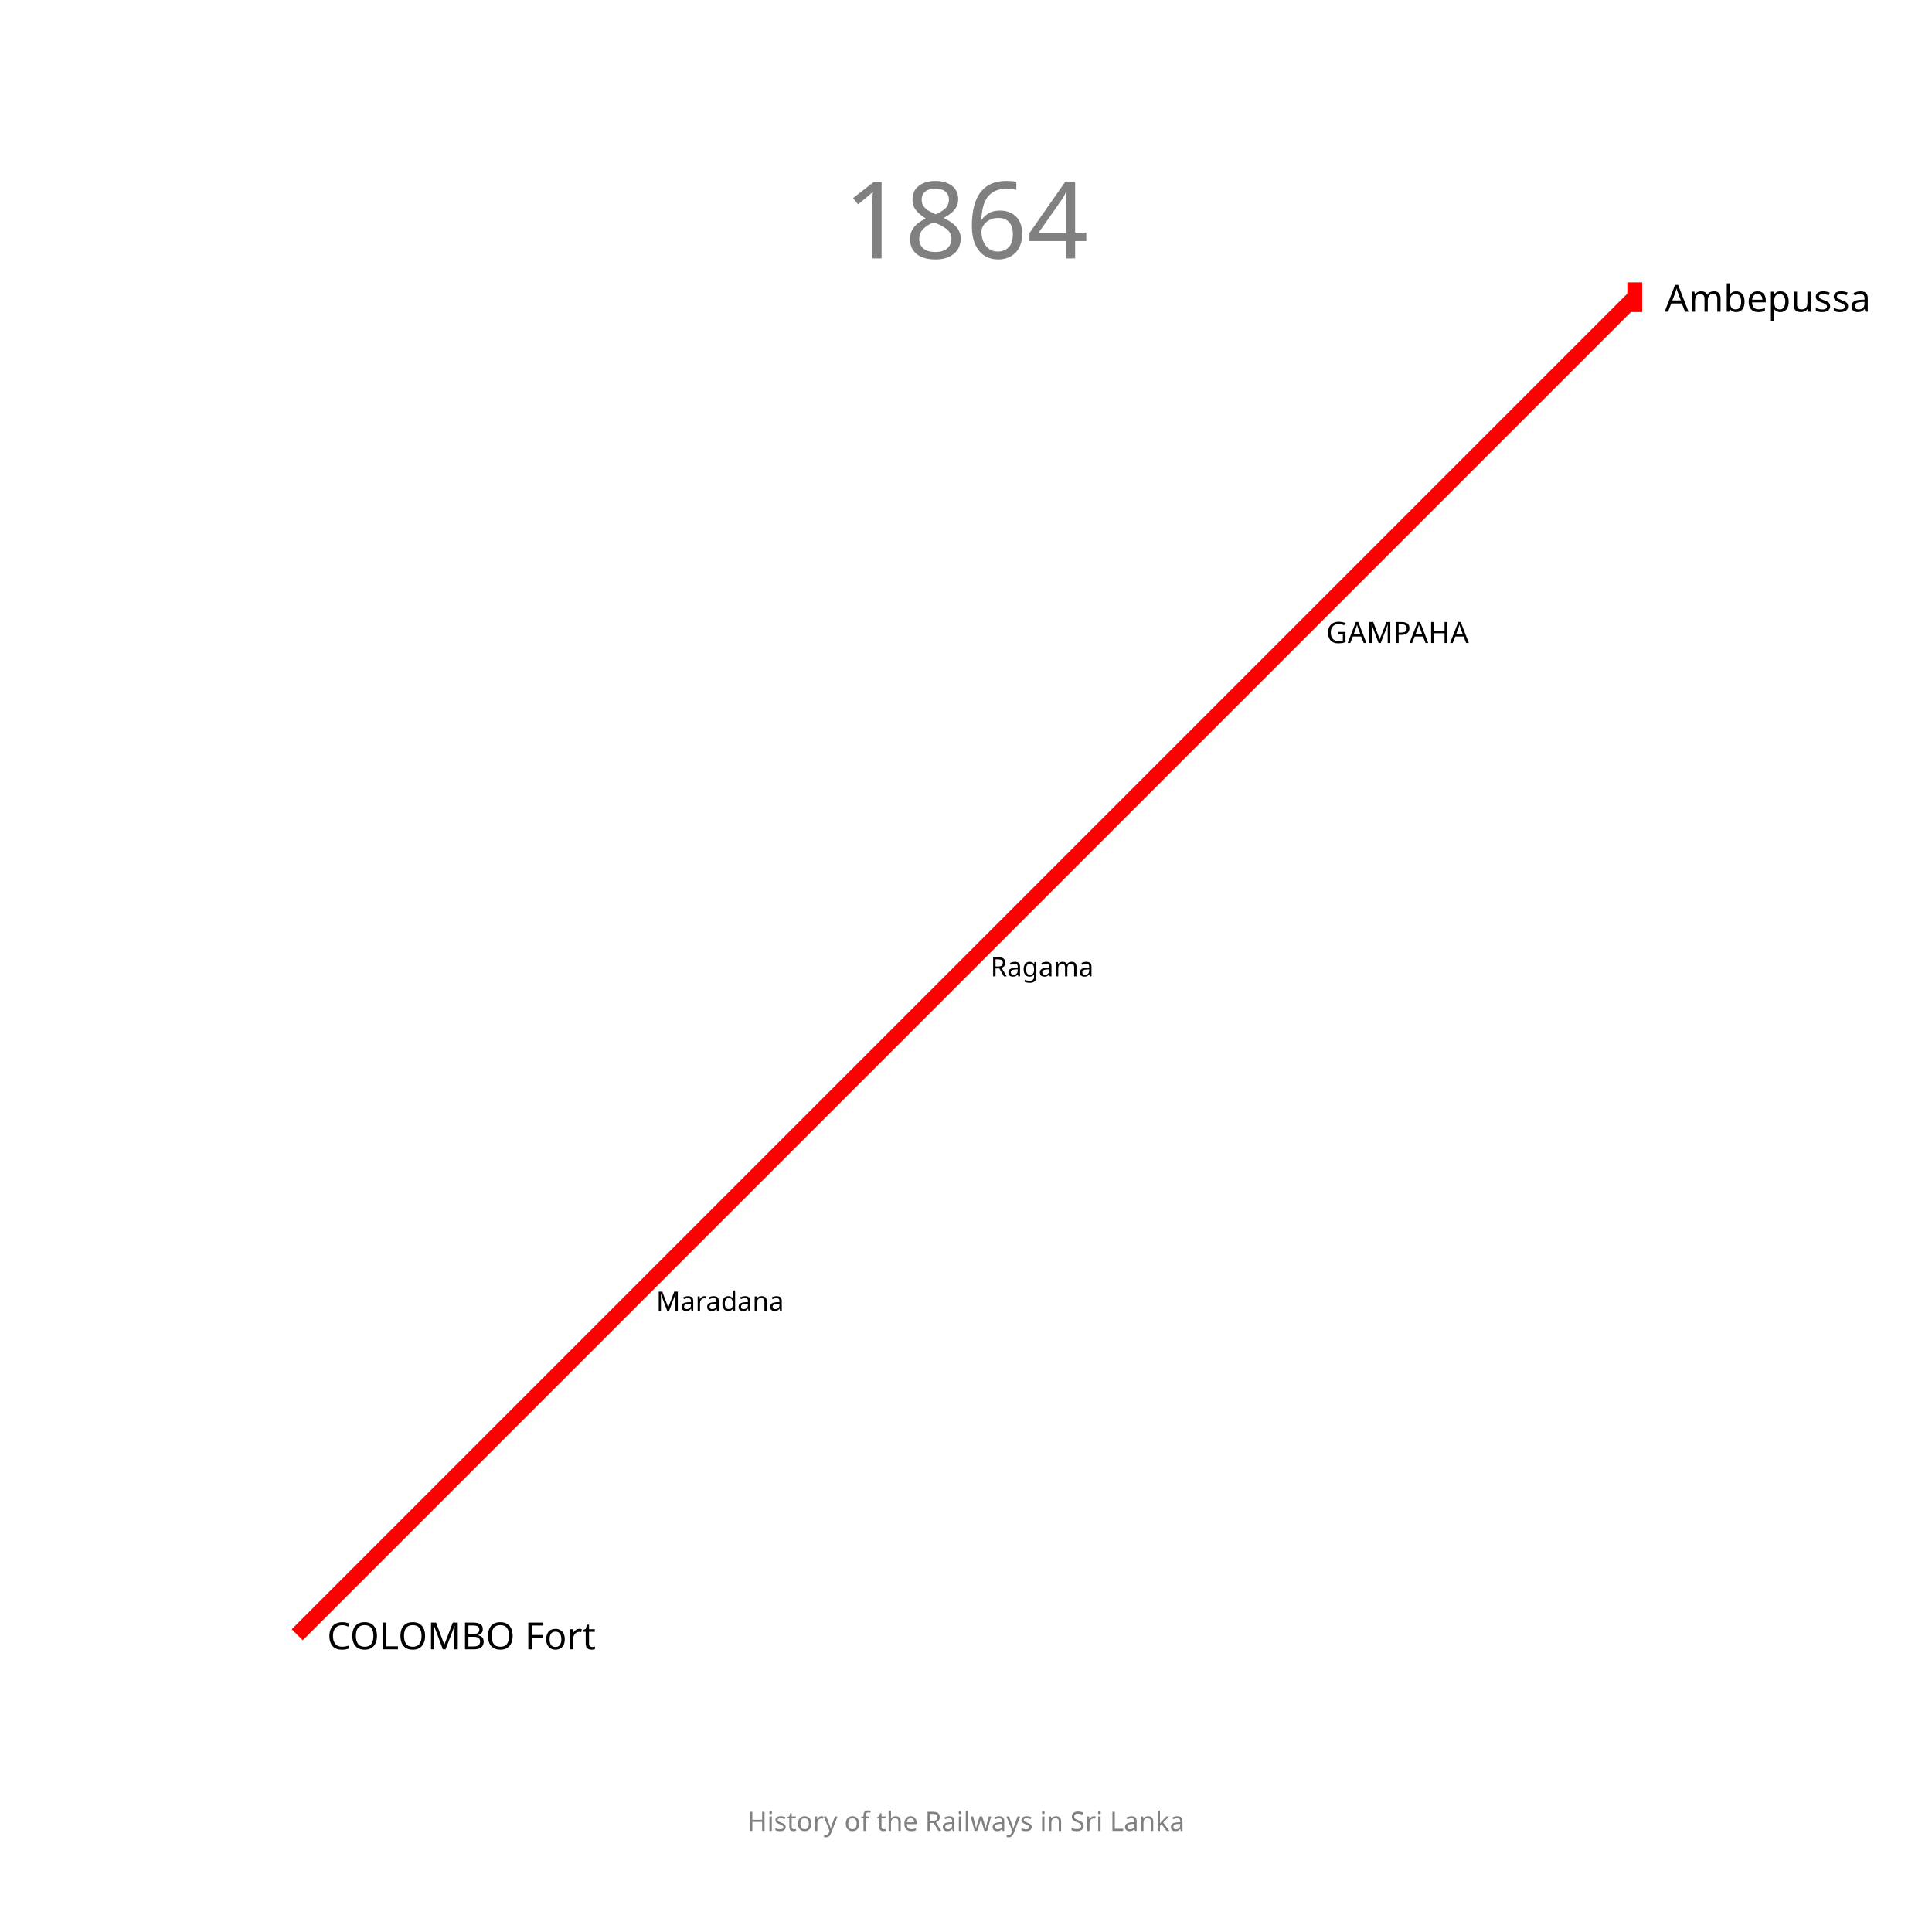
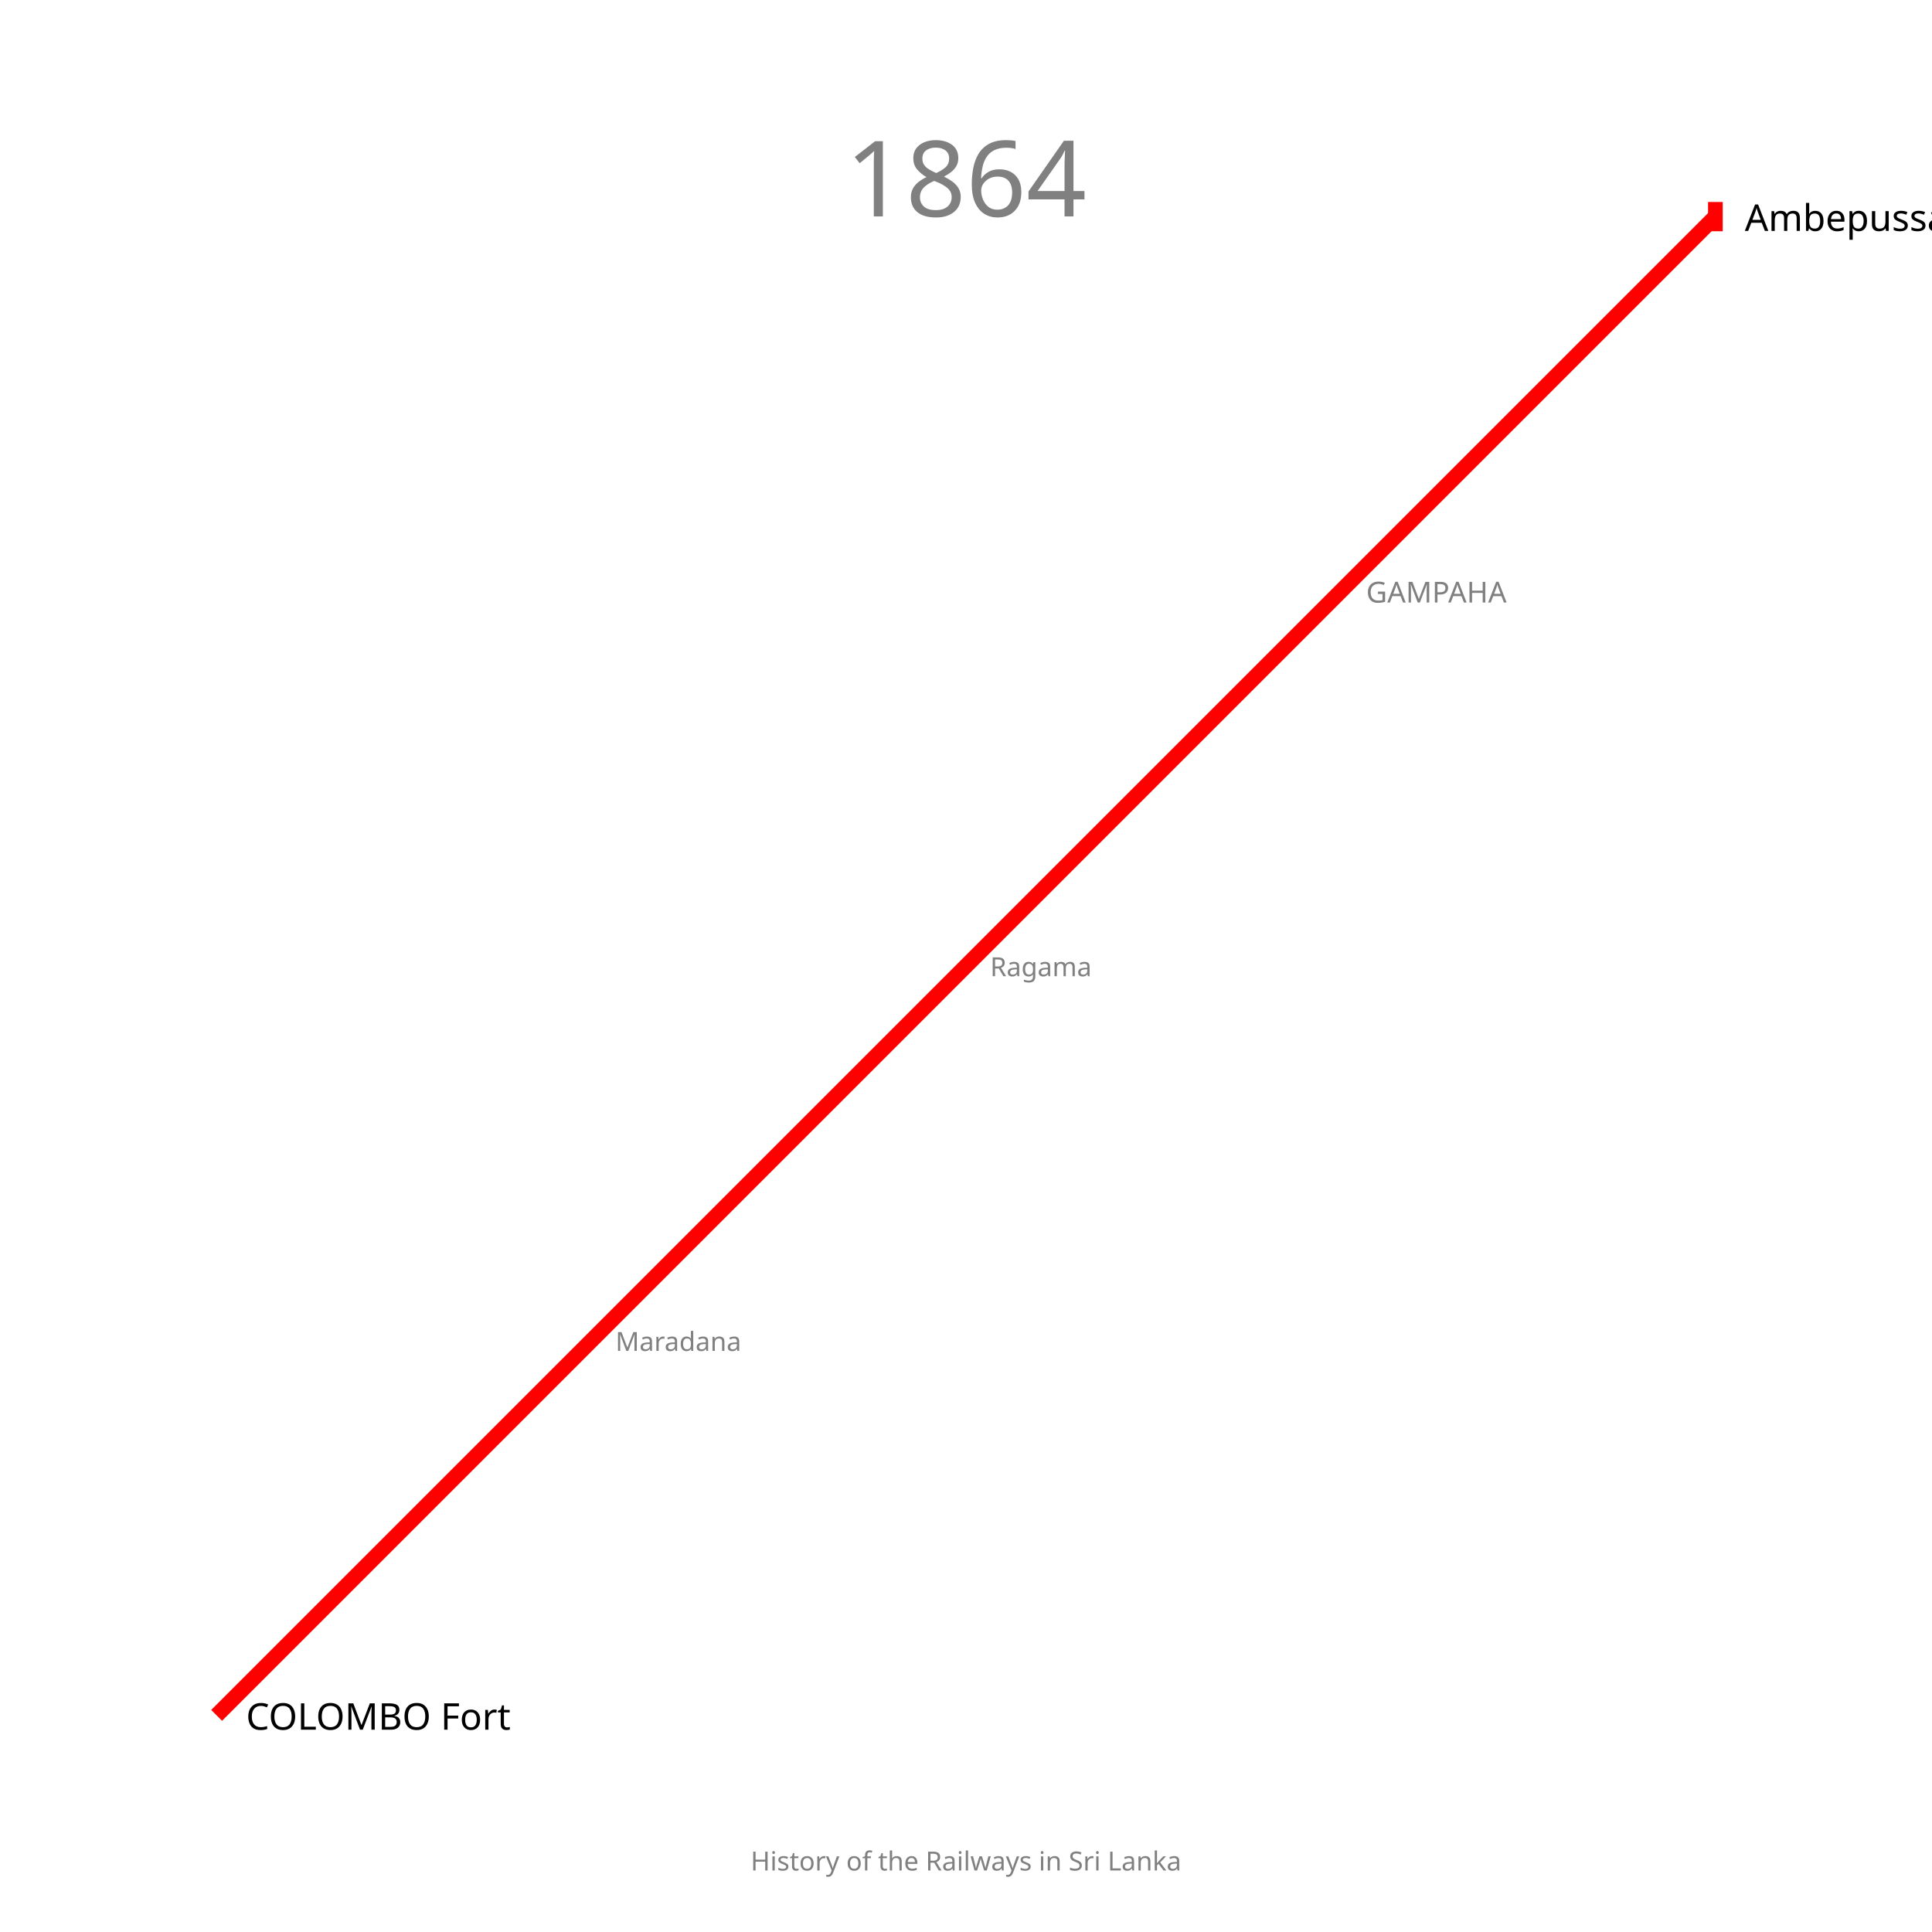
- <svg xmlns="http://www.w3.org/2000/svg" width="1300" height="1300" padding="200">
-   <text fill="gray" stroke="none" font-size="72" font-family="GIL_____" x="650.0" y="118.0" text-anchor="middle" dominant-baseline="hanging">1864</text>
-   <text fill="gray" stroke="none" font-size="18" font-family="GIL_____" x="650.0" y="1218.0" text-anchor="middle" dominant-baseline="text-top">History of the Railways in Sri Lanka</text>
+ <svg xmlns="http://www.w3.org/2000/svg" width="1320" height="1320" padding="148">
+   <text fill="gray" stroke="none" font-size="72" font-family="GIL_____" x="660.0" y="92.0" text-anchor="middle" dominant-baseline="hanging">1864</text>
+   <text fill="gray" stroke="none" font-size="18" font-family="GIL_____" x="660.0" y="1264.0" text-anchor="middle" dominant-baseline="text-top">History of the Railways in Sri Lanka</text>
  <g>
-     <path fill="none" stroke-width="10.5" stroke-opacity="1" d="M 200.0,1100.0 L 425.0,875.0 L 650.0,650.0 L 875.0,425.0 L 1100.0,200.0" stroke="red" />
-     <rect stroke="none" fill-opacity="1" x="1095" y="190" width="10" height="20" fill="red" />
+     <path fill="none" stroke-width="10.5" stroke-opacity="1" d="M 148.0,1172.0 L 404.0,916.0 L 660.0,660.0 L 916.0,404.0 L 1172.0,148.0" stroke="red" />
+     <rect stroke="none" fill-opacity="1" x="1167" y="138" width="10" height="20" fill="red" />
  </g>
  <g>
-     <text fill="black" stroke="none" font-size="25.2" font-family="GIL_____" font-weight="100" text-anchor="start" dominant-baseline="central" x="220.1" y="1100" transform="translate(200,1100) rotate(0) translate(-200,-1100)">COLOMBO Fort</text>
+     <text fill="black" stroke="none" font-size="25.2" font-family="GIL_____" font-weight="100" text-anchor="start" dominant-baseline="central" x="168.1" y="1172" transform="translate(148,1172) rotate(0) translate(-148,-1172)">COLOMBO Fort</text>
  </g>
  <g>
-     <text fill="black" stroke="none" font-size="25.2" font-family="GIL_____" font-weight="100" text-anchor="start" dominant-baseline="central" x="1120.1" y="200" transform="translate(1100,200) rotate(0) translate(-1100,-200)">Ambepussa</text>
+     <text fill="black" stroke="none" font-size="25.2" font-family="GIL_____" font-weight="100" text-anchor="start" dominant-baseline="central" x="1192.1" y="148" transform="translate(1172,148) rotate(0) translate(-1172,-148)">Ambepussa</text>
  </g>
  <g>
-     <text fill="black" stroke="none" font-size="19.8" font-family="GIL_____" font-weight="100" text-anchor="start" dominant-baseline="central" x="892.4" y="425" transform="translate(875,425) rotate(0) translate(-875,-425)">GAMPAHA</text>
+     <text fill="gray" stroke="none" font-size="19.8" font-family="GIL_____" font-weight="100" text-anchor="start" dominant-baseline="central" x="933.4" y="404" transform="translate(916,404) rotate(0) translate(-916,-404)">GAMPAHA</text>
  </g>
  <g>
-     <text fill="black" stroke="none" font-size="18" font-family="GIL_____" font-weight="100" text-anchor="start" dominant-baseline="central" x="441.5" y="875" transform="translate(425,875) rotate(0) translate(-425,-875)">Maradana</text>
+     <text fill="gray" stroke="none" font-size="18" font-family="GIL_____" font-weight="100" text-anchor="start" dominant-baseline="central" x="420.5" y="916" transform="translate(404,916) rotate(0) translate(-404,-916)">Maradana</text>
  </g>
  <g>
-     <text fill="black" stroke="none" font-size="18" font-family="GIL_____" font-weight="100" text-anchor="start" dominant-baseline="central" x="666.5" y="650" transform="translate(650,650) rotate(0) translate(-650,-650)">Ragama</text>
+     <text fill="gray" stroke="none" font-size="18" font-family="GIL_____" font-weight="100" text-anchor="start" dominant-baseline="central" x="676.5" y="660" transform="translate(660,660) rotate(0) translate(-660,-660)">Ragama</text>
  </g>
</svg>
